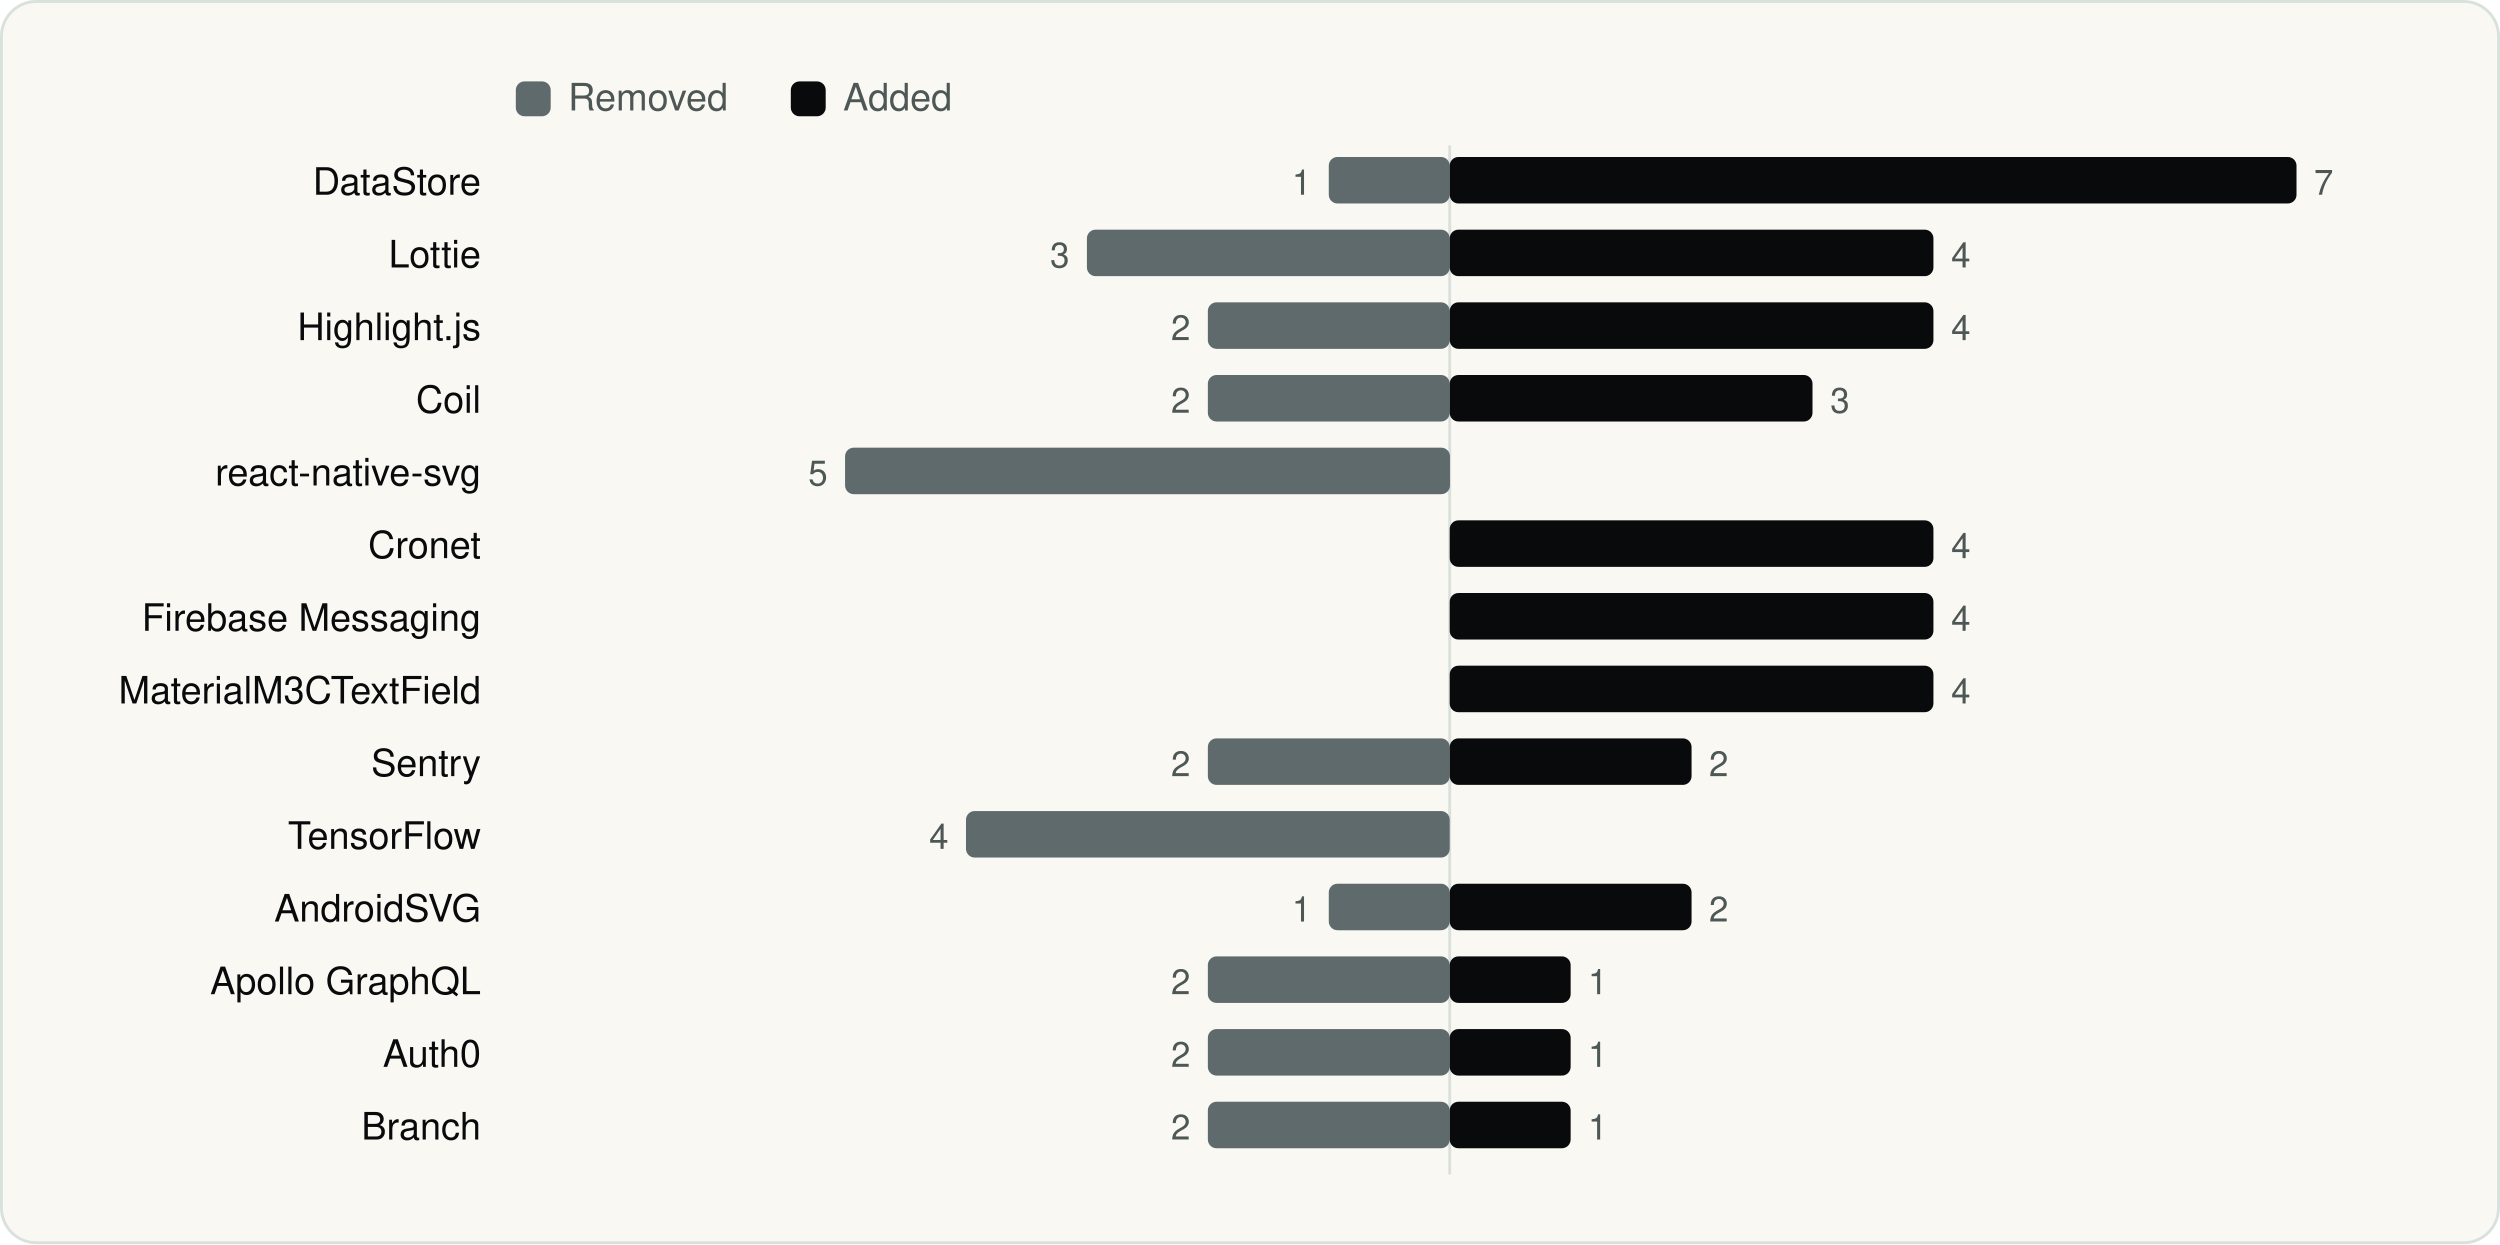
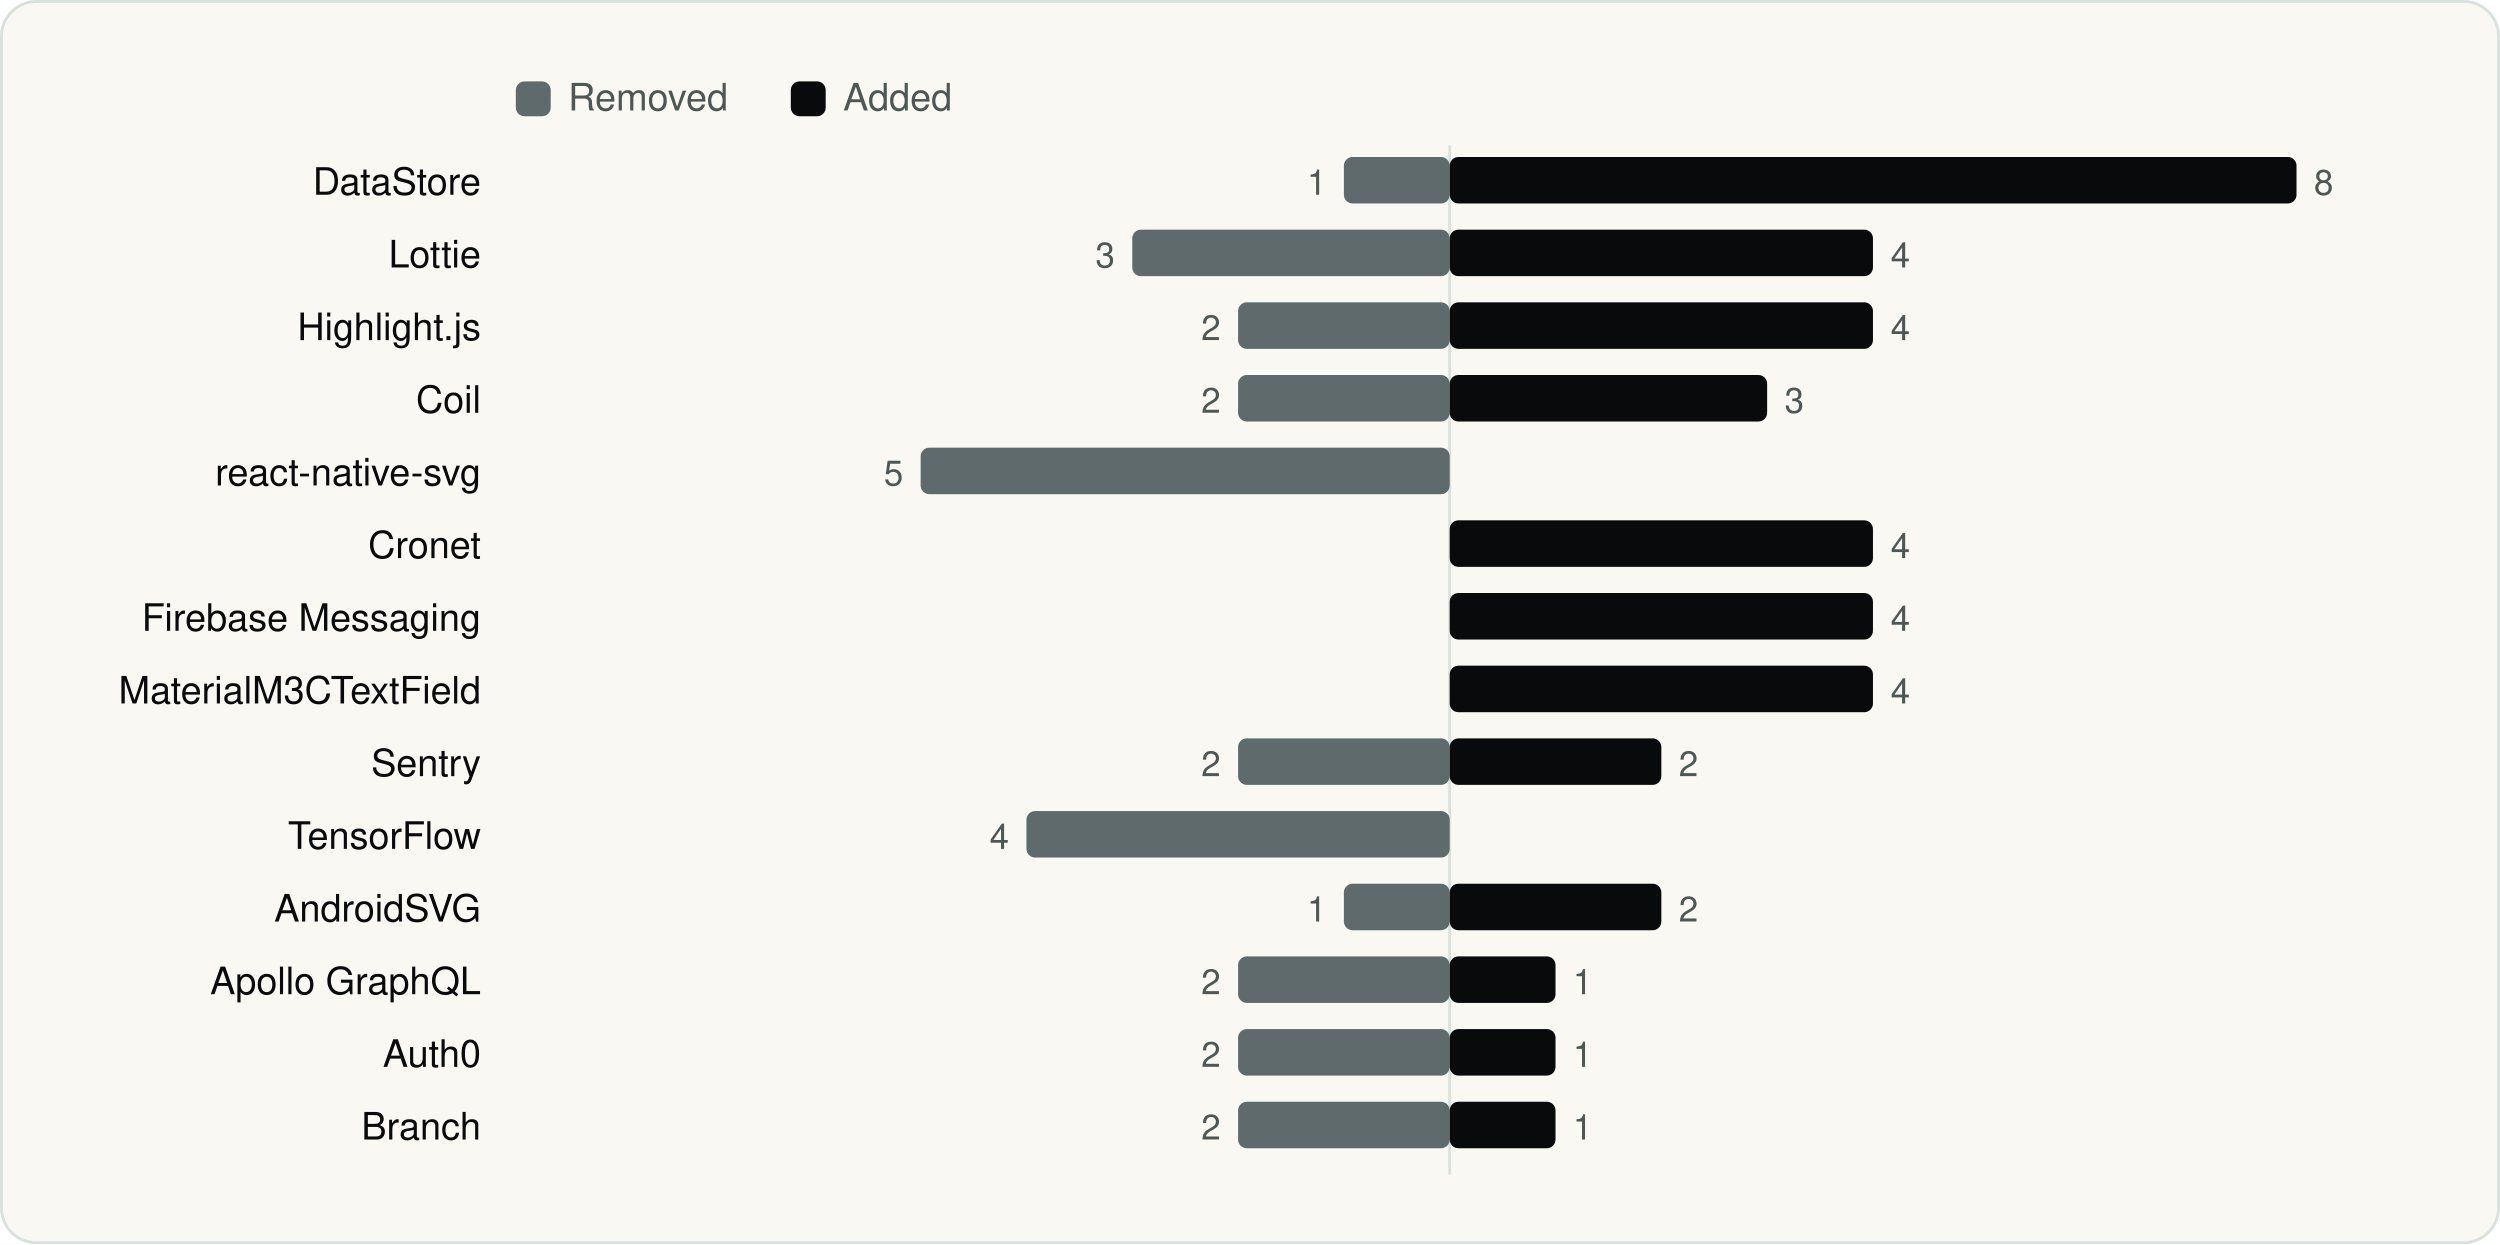
<svg xmlns="http://www.w3.org/2000/svg" viewBox="0 0 860 428" width="860" height="428" role="img" aria-label="SDKs added and removed between versions" font-family="Geist, -apple-system, BlinkMacSystemFont, 'Segoe UI', Helvetica, Arial, sans-serif">
  <rect x="0.5" y="0.5" width="859" height="427" rx="12" fill="#FAF8F3" stroke="#D9E1DD" />
  <g transform="translate(20 20)">
    <rect x="157.44" y="8" width="12" height="12" rx="3" fill="#5F6A6C" />
    <text x="175.44" y="18" font-size="13" fill="#4D5755">Removed</text>
    <rect x="252.04" y="8" width="12" height="12" rx="3" fill="#090A0B" />
    <text x="270.04" y="18" font-size="13" fill="#4D5755">Added</text>
    <line x1="478.7" y1="30" x2="478.7" y2="384" stroke="#D9E1DD" />
    <text x="145.44" y="47" font-size="13" text-anchor="end" fill="#090A0B">DataStore</text>
-     <rect x="437.1" y="34" width="41.6" height="16" rx="3" fill="#5F6A6C" />
-     <text x="431.1" y="47" font-size="12" text-anchor="end" fill="#4D5755">1</text>
+     <rect x="442.3" y="34" width="36.4" height="16" rx="3" fill="#5F6A6C" />
+     <text x="436.3" y="47" font-size="12" text-anchor="end" fill="#4D5755">1</text>
    <rect x="478.7" y="34" width="291.3" height="16" rx="3" fill="#090A0B" />
-     <text x="776.0" y="47" font-size="12" fill="#4D5755">7</text>
+     <text x="776.0" y="47" font-size="12" fill="#4D5755">8</text>
    <text x="145.44" y="72" font-size="13" text-anchor="end" fill="#090A0B">Lottie</text>
-     <rect x="353.9" y="59" width="124.8" height="16" rx="3" fill="#5F6A6C" />
-     <text x="347.9" y="72" font-size="12" text-anchor="end" fill="#4D5755">3</text>
-     <rect x="478.7" y="59" width="166.4" height="16" rx="3" fill="#090A0B" />
-     <text x="651.2" y="72" font-size="12" fill="#4D5755">4</text>
+     <rect x="369.5" y="59" width="109.2" height="16" rx="3" fill="#5F6A6C" />
+     <text x="363.5" y="72" font-size="12" text-anchor="end" fill="#4D5755">3</text>
+     <rect x="478.7" y="59" width="145.6" height="16" rx="3" fill="#090A0B" />
+     <text x="630.4" y="72" font-size="12" fill="#4D5755">4</text>
    <text x="145.44" y="97" font-size="13" text-anchor="end" fill="#090A0B">Highlight.js</text>
-     <rect x="395.5" y="84" width="83.2" height="16" rx="3" fill="#5F6A6C" />
-     <text x="389.5" y="97" font-size="12" text-anchor="end" fill="#4D5755">2</text>
-     <rect x="478.7" y="84" width="166.4" height="16" rx="3" fill="#090A0B" />
-     <text x="651.2" y="97" font-size="12" fill="#4D5755">4</text>
+     <rect x="405.9" y="84" width="72.8" height="16" rx="3" fill="#5F6A6C" />
+     <text x="399.9" y="97" font-size="12" text-anchor="end" fill="#4D5755">2</text>
+     <rect x="478.7" y="84" width="145.6" height="16" rx="3" fill="#090A0B" />
+     <text x="630.4" y="97" font-size="12" fill="#4D5755">4</text>
    <text x="145.44" y="122" font-size="13" text-anchor="end" fill="#090A0B">Coil</text>
-     <rect x="395.5" y="109" width="83.2" height="16" rx="3" fill="#5F6A6C" />
-     <text x="389.5" y="122" font-size="12" text-anchor="end" fill="#4D5755">2</text>
-     <rect x="478.7" y="109" width="124.8" height="16" rx="3" fill="#090A0B" />
-     <text x="609.6" y="122" font-size="12" fill="#4D5755">3</text>
+     <rect x="405.9" y="109" width="72.8" height="16" rx="3" fill="#5F6A6C" />
+     <text x="399.9" y="122" font-size="12" text-anchor="end" fill="#4D5755">2</text>
+     <rect x="478.7" y="109" width="109.2" height="16" rx="3" fill="#090A0B" />
+     <text x="593.9" y="122" font-size="12" fill="#4D5755">3</text>
    <text x="145.44" y="147" font-size="13" text-anchor="end" fill="#090A0B">react-native-svg</text>
-     <rect x="270.7" y="134" width="208.1" height="16" rx="3" fill="#5F6A6C" />
-     <text x="264.7" y="147" font-size="12" text-anchor="end" fill="#4D5755">5</text>
+     <rect x="296.7" y="134" width="182.0" height="16" rx="3" fill="#5F6A6C" />
+     <text x="290.7" y="147" font-size="12" text-anchor="end" fill="#4D5755">5</text>
    <text x="145.44" y="172" font-size="13" text-anchor="end" fill="#090A0B">Cronet</text>
-     <rect x="478.7" y="159" width="166.4" height="16" rx="3" fill="#090A0B" />
-     <text x="651.2" y="172" font-size="12" fill="#4D5755">4</text>
+     <rect x="478.7" y="159" width="145.6" height="16" rx="3" fill="#090A0B" />
+     <text x="630.4" y="172" font-size="12" fill="#4D5755">4</text>
    <text x="145.44" y="197" font-size="13" text-anchor="end" fill="#090A0B">Firebase Messaging</text>
-     <rect x="478.7" y="184" width="166.4" height="16" rx="3" fill="#090A0B" />
-     <text x="651.2" y="197" font-size="12" fill="#4D5755">4</text>
+     <rect x="478.7" y="184" width="145.6" height="16" rx="3" fill="#090A0B" />
+     <text x="630.4" y="197" font-size="12" fill="#4D5755">4</text>
    <text x="145.44" y="222" font-size="13" text-anchor="end" fill="#090A0B">MaterialM3CTextField</text>
-     <rect x="478.7" y="209" width="166.4" height="16" rx="3" fill="#090A0B" />
-     <text x="651.2" y="222" font-size="12" fill="#4D5755">4</text>
+     <rect x="478.7" y="209" width="145.6" height="16" rx="3" fill="#090A0B" />
+     <text x="630.4" y="222" font-size="12" fill="#4D5755">4</text>
    <text x="145.44" y="247" font-size="13" text-anchor="end" fill="#090A0B">Sentry</text>
-     <rect x="395.5" y="234" width="83.2" height="16" rx="3" fill="#5F6A6C" />
-     <text x="389.5" y="247" font-size="12" text-anchor="end" fill="#4D5755">2</text>
-     <rect x="478.7" y="234" width="83.2" height="16" rx="3" fill="#090A0B" />
-     <text x="567.9" y="247" font-size="12" fill="#4D5755">2</text>
+     <rect x="405.9" y="234" width="72.8" height="16" rx="3" fill="#5F6A6C" />
+     <text x="399.9" y="247" font-size="12" text-anchor="end" fill="#4D5755">2</text>
+     <rect x="478.7" y="234" width="72.8" height="16" rx="3" fill="#090A0B" />
+     <text x="557.5" y="247" font-size="12" fill="#4D5755">2</text>
    <text x="145.44" y="272" font-size="13" text-anchor="end" fill="#090A0B">TensorFlow</text>
-     <rect x="312.3" y="259" width="166.4" height="16" rx="3" fill="#5F6A6C" />
-     <text x="306.3" y="272" font-size="12" text-anchor="end" fill="#4D5755">4</text>
+     <rect x="333.1" y="259" width="145.6" height="16" rx="3" fill="#5F6A6C" />
+     <text x="327.1" y="272" font-size="12" text-anchor="end" fill="#4D5755">4</text>
    <text x="145.44" y="297" font-size="13" text-anchor="end" fill="#090A0B">AndroidSVG</text>
-     <rect x="437.1" y="284" width="41.6" height="16" rx="3" fill="#5F6A6C" />
-     <text x="431.1" y="297" font-size="12" text-anchor="end" fill="#4D5755">1</text>
-     <rect x="478.7" y="284" width="83.2" height="16" rx="3" fill="#090A0B" />
-     <text x="567.9" y="297" font-size="12" fill="#4D5755">2</text>
+     <rect x="442.3" y="284" width="36.4" height="16" rx="3" fill="#5F6A6C" />
+     <text x="436.3" y="297" font-size="12" text-anchor="end" fill="#4D5755">1</text>
+     <rect x="478.7" y="284" width="72.8" height="16" rx="3" fill="#090A0B" />
+     <text x="557.5" y="297" font-size="12" fill="#4D5755">2</text>
    <text x="145.44" y="322" font-size="13" text-anchor="end" fill="#090A0B">Apollo GraphQL</text>
-     <rect x="395.5" y="309" width="83.2" height="16" rx="3" fill="#5F6A6C" />
-     <text x="389.5" y="322" font-size="12" text-anchor="end" fill="#4D5755">2</text>
-     <rect x="478.7" y="309" width="41.6" height="16" rx="3" fill="#090A0B" />
-     <text x="526.3" y="322" font-size="12" fill="#4D5755">1</text>
+     <rect x="405.9" y="309" width="72.8" height="16" rx="3" fill="#5F6A6C" />
+     <text x="399.9" y="322" font-size="12" text-anchor="end" fill="#4D5755">2</text>
+     <rect x="478.7" y="309" width="36.4" height="16" rx="3" fill="#090A0B" />
+     <text x="521.1" y="322" font-size="12" fill="#4D5755">1</text>
    <text x="145.44" y="347" font-size="13" text-anchor="end" fill="#090A0B">Auth0</text>
-     <rect x="395.5" y="334" width="83.2" height="16" rx="3" fill="#5F6A6C" />
-     <text x="389.5" y="347" font-size="12" text-anchor="end" fill="#4D5755">2</text>
-     <rect x="478.7" y="334" width="41.6" height="16" rx="3" fill="#090A0B" />
-     <text x="526.3" y="347" font-size="12" fill="#4D5755">1</text>
+     <rect x="405.9" y="334" width="72.8" height="16" rx="3" fill="#5F6A6C" />
+     <text x="399.9" y="347" font-size="12" text-anchor="end" fill="#4D5755">2</text>
+     <rect x="478.7" y="334" width="36.4" height="16" rx="3" fill="#090A0B" />
+     <text x="521.1" y="347" font-size="12" fill="#4D5755">1</text>
    <text x="145.44" y="372" font-size="13" text-anchor="end" fill="#090A0B">Branch</text>
-     <rect x="395.5" y="359" width="83.2" height="16" rx="3" fill="#5F6A6C" />
-     <text x="389.5" y="372" font-size="12" text-anchor="end" fill="#4D5755">2</text>
-     <rect x="478.7" y="359" width="41.6" height="16" rx="3" fill="#090A0B" />
-     <text x="526.3" y="372" font-size="12" fill="#4D5755">1</text>
+     <rect x="405.9" y="359" width="72.8" height="16" rx="3" fill="#5F6A6C" />
+     <text x="399.9" y="372" font-size="12" text-anchor="end" fill="#4D5755">2</text>
+     <rect x="478.7" y="359" width="36.4" height="16" rx="3" fill="#090A0B" />
+     <text x="521.1" y="372" font-size="12" fill="#4D5755">1</text>
  </g>
</svg>
